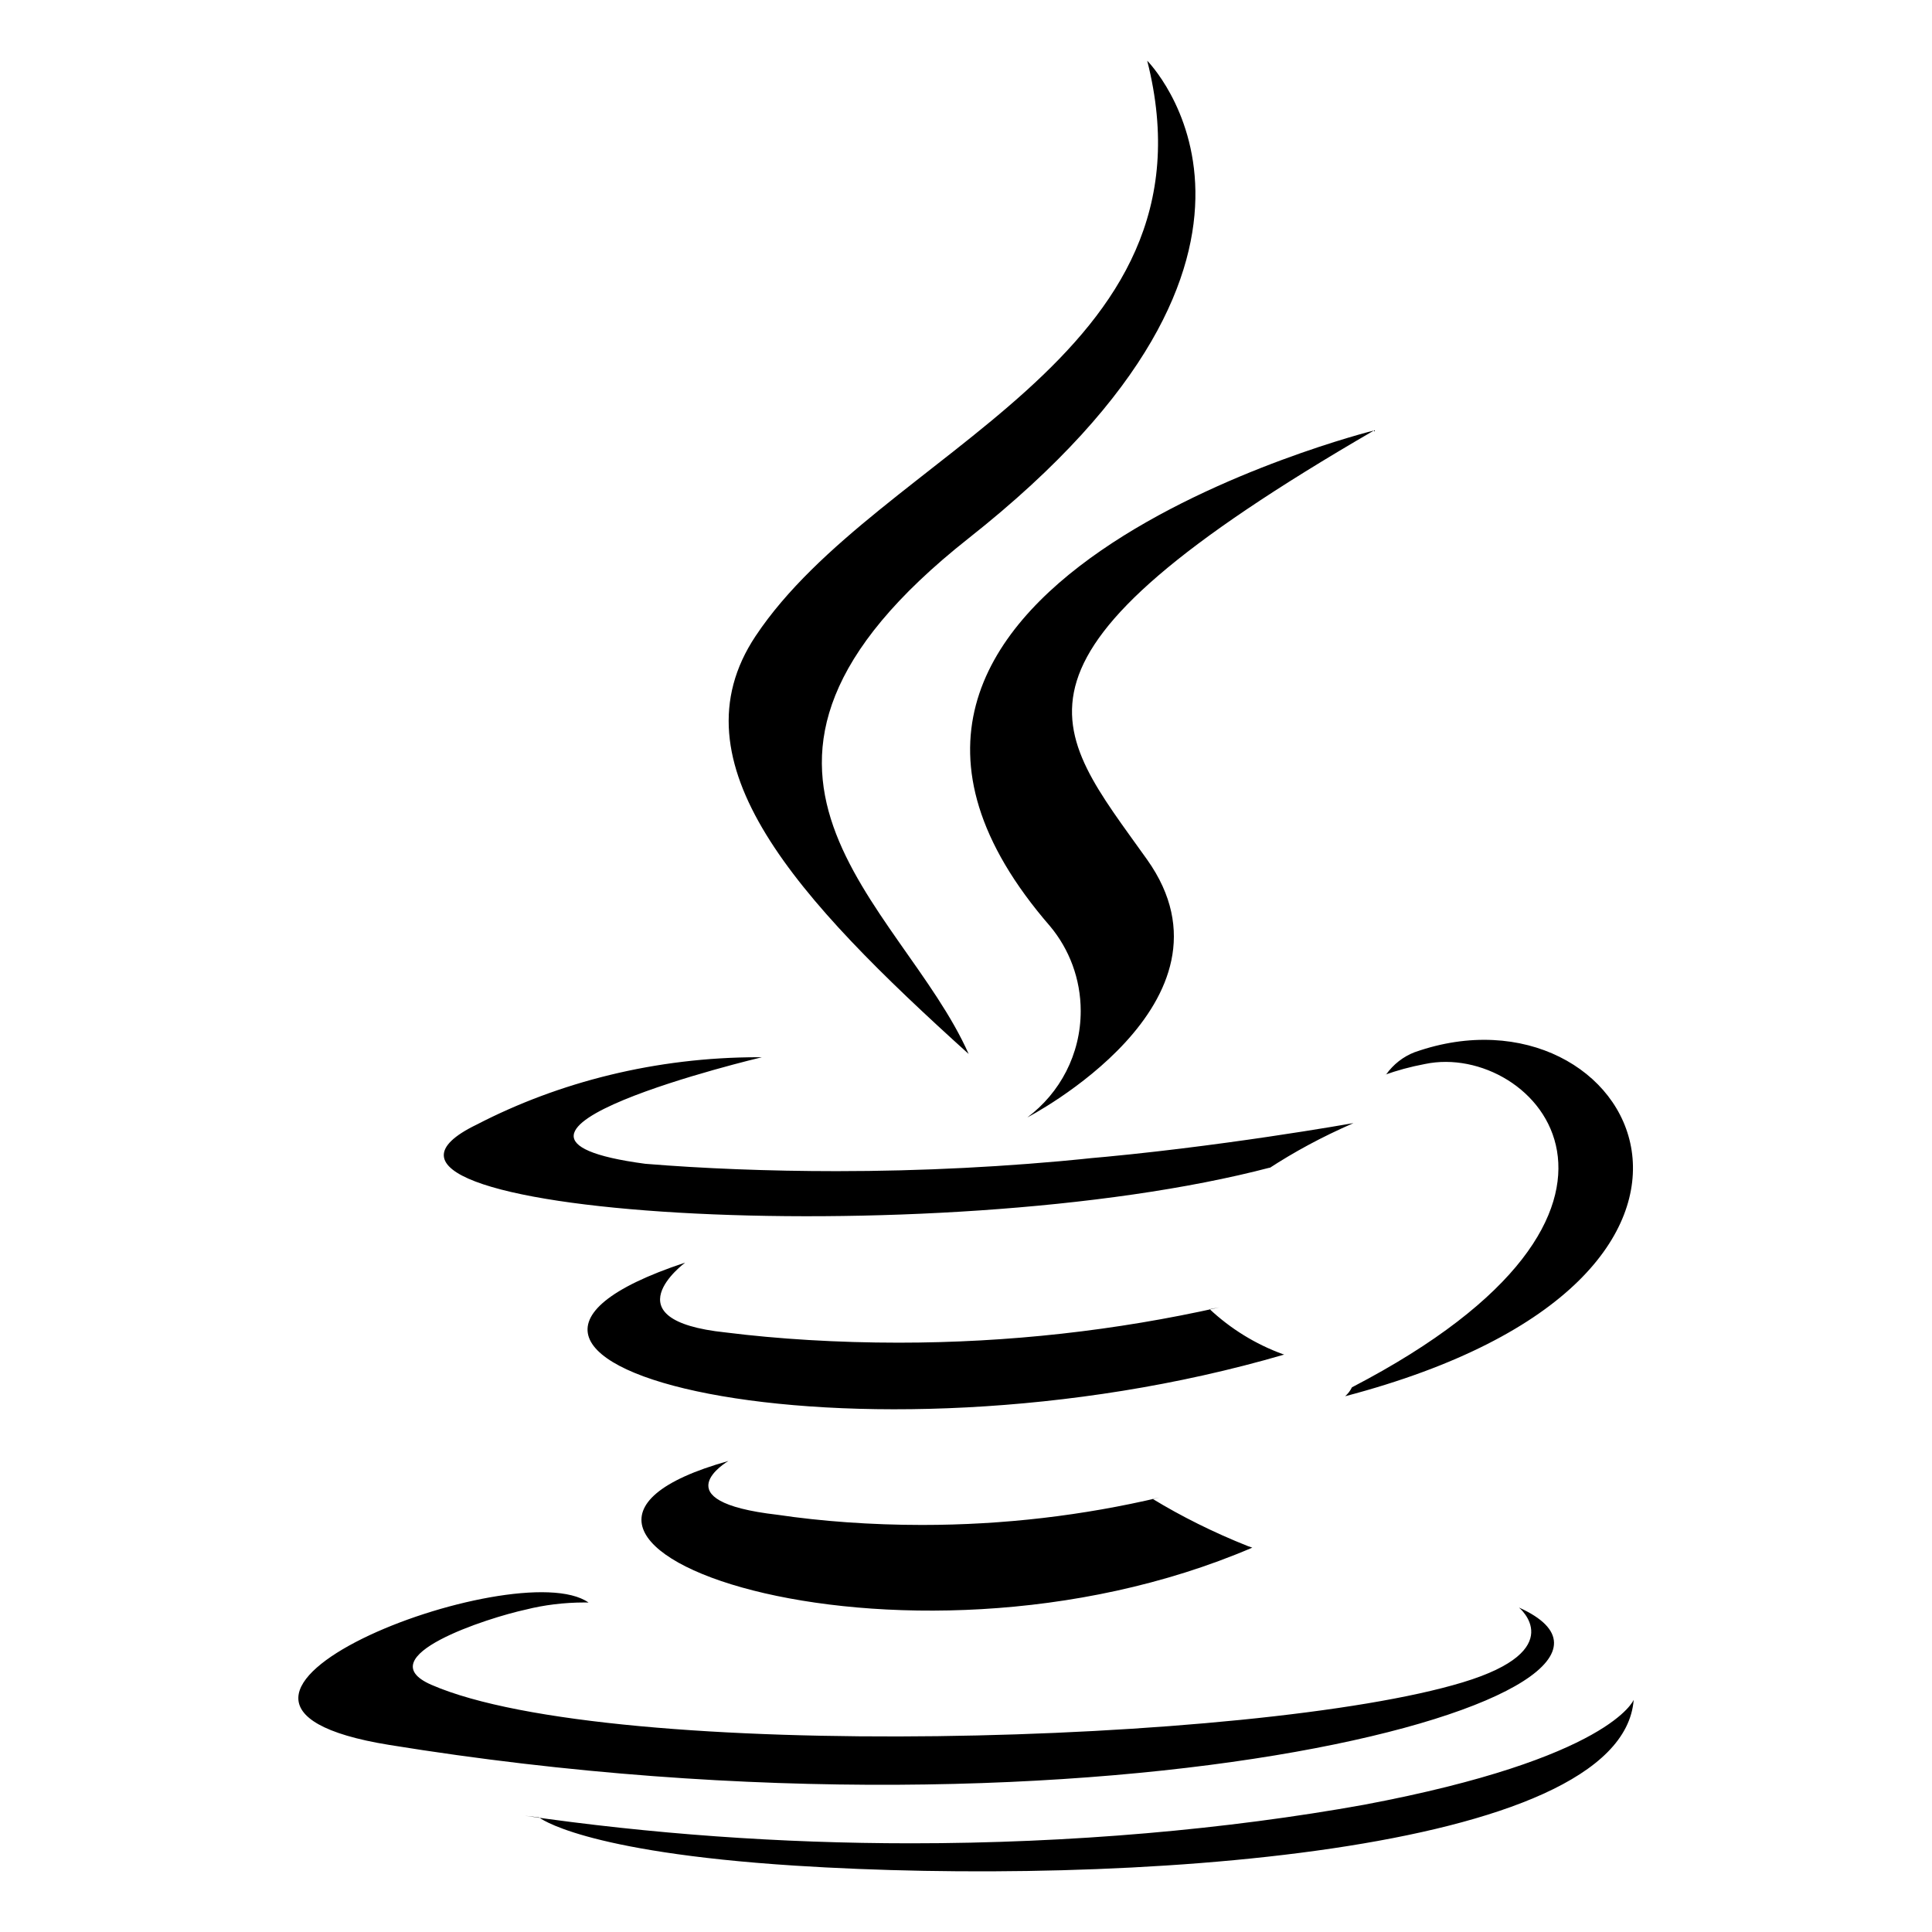
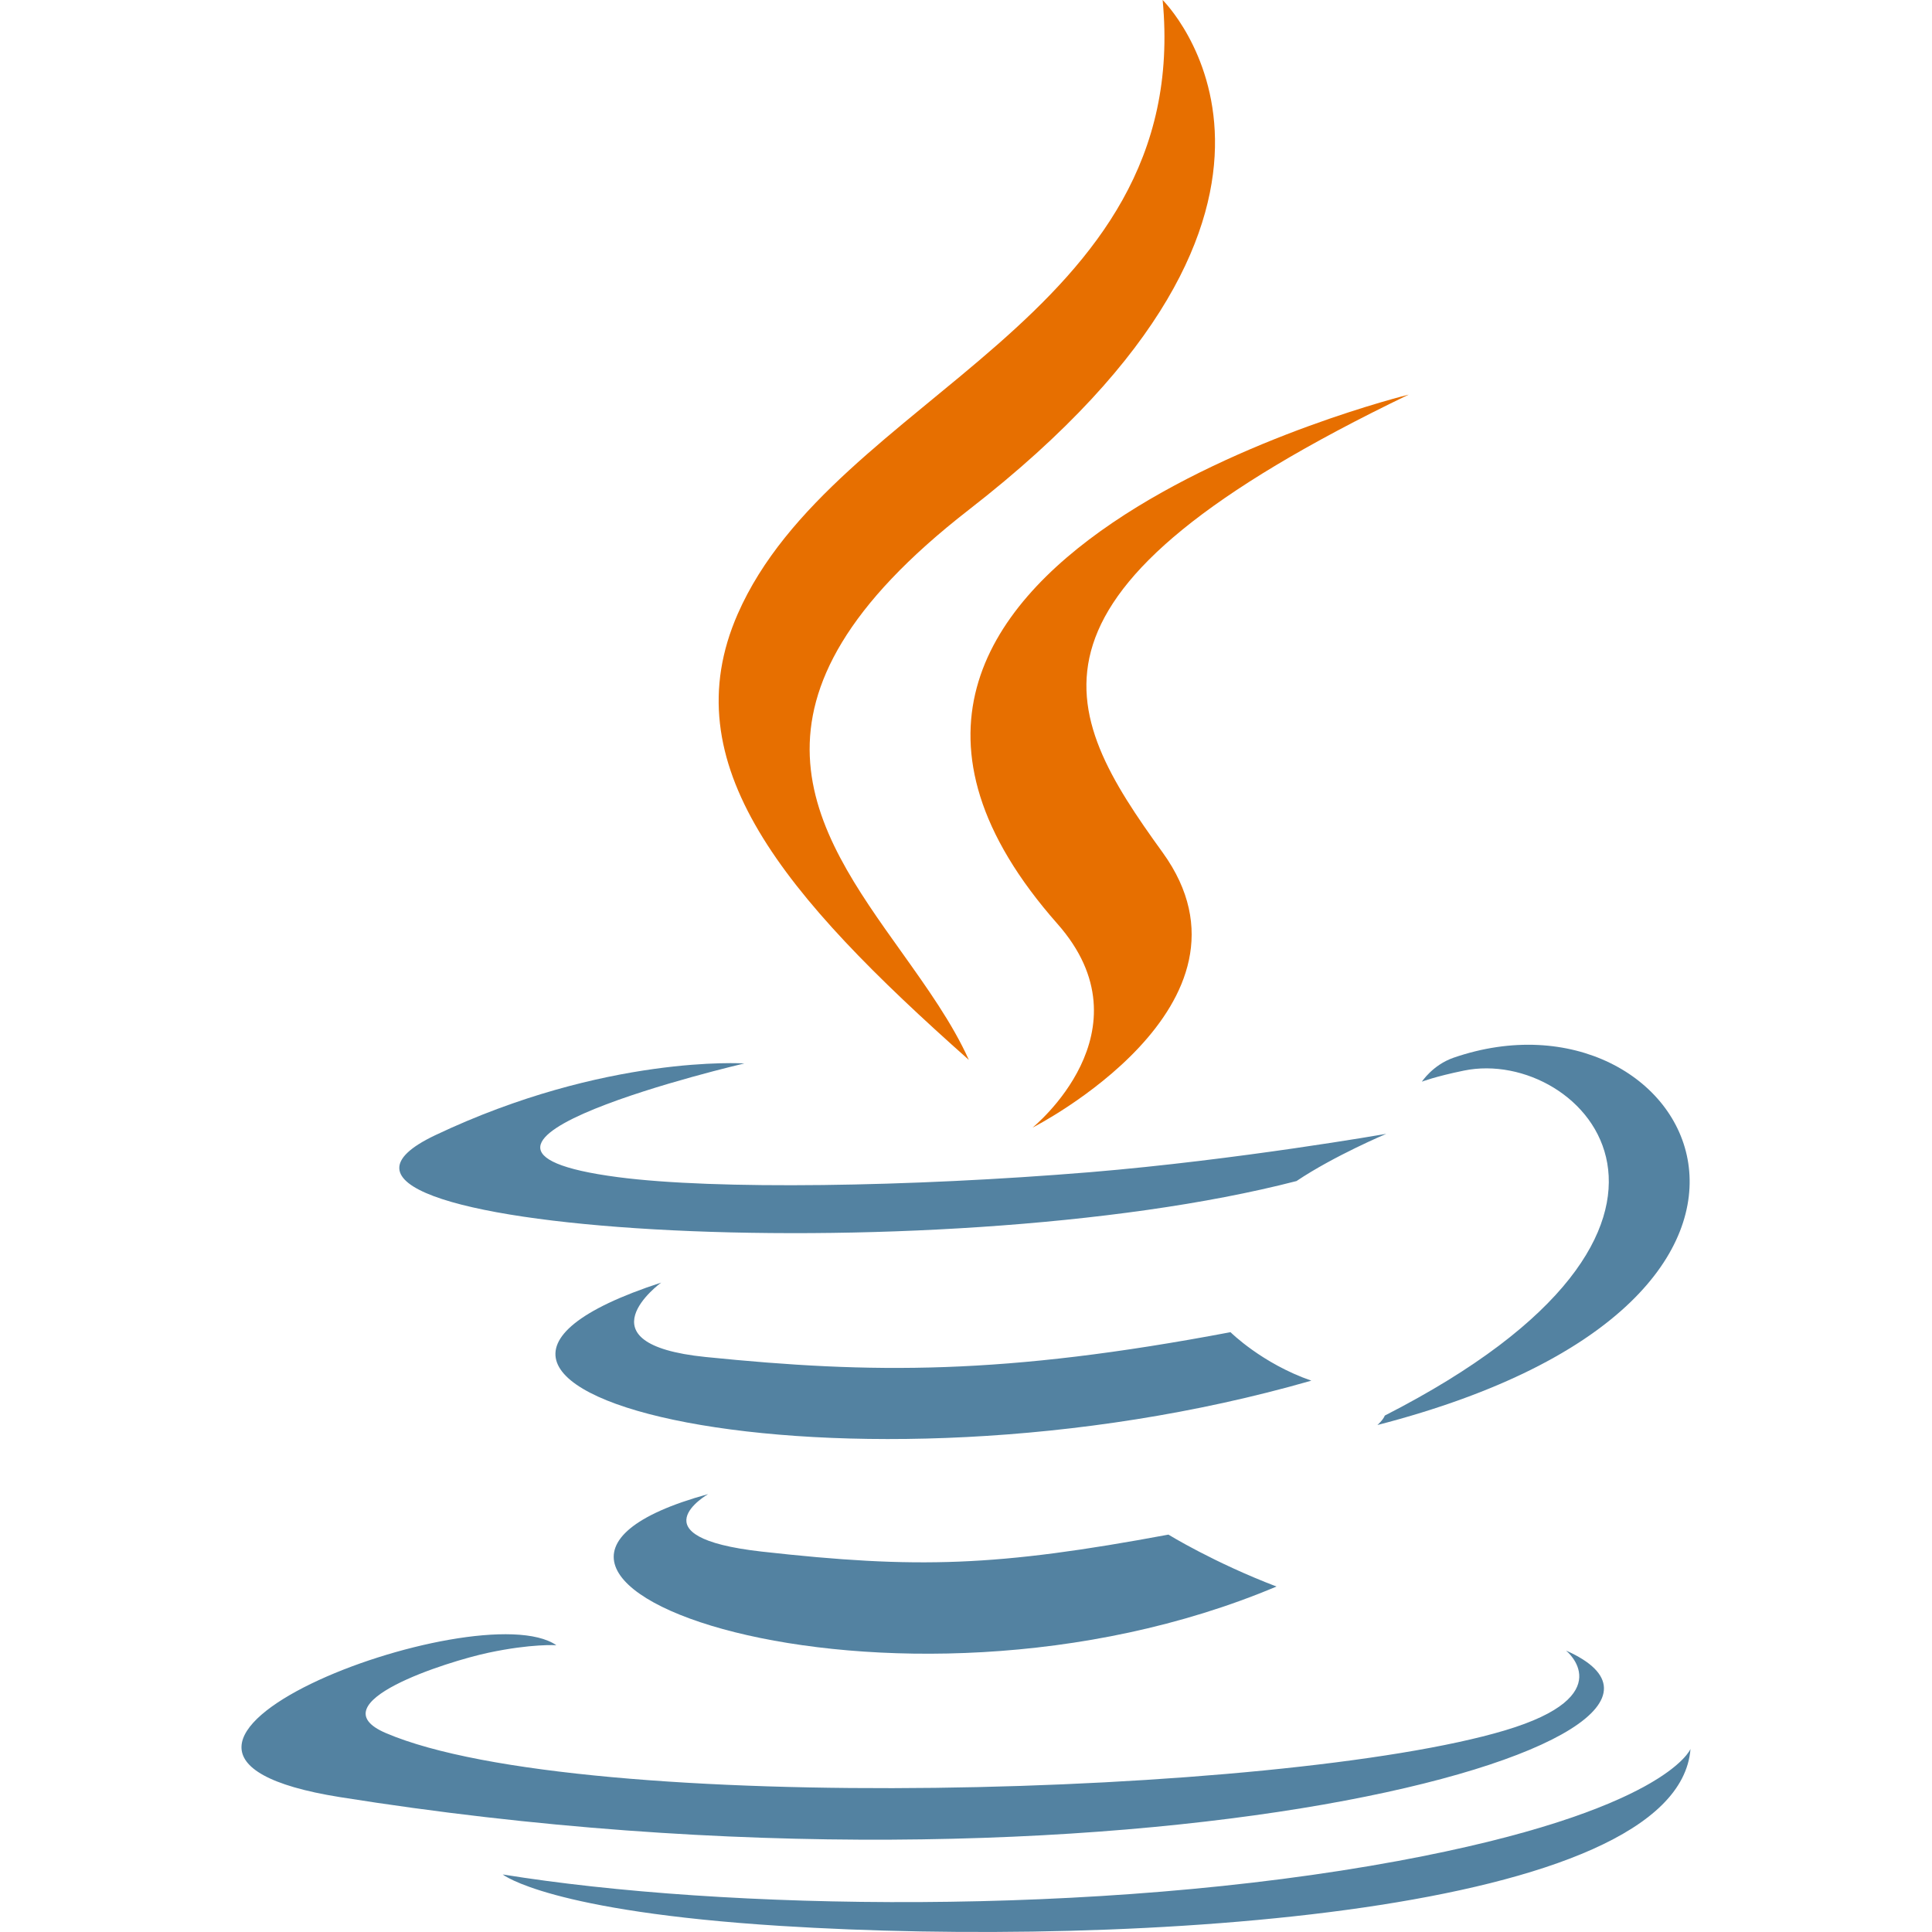
- <svg xmlns="http://www.w3.org/2000/svg" fill="#000000" width="800px" height="800px" viewBox="0 0 32 32" version="1.1">
-   <path d="M13.168 30.901c5.401 0.346 13.695-0.191 13.891-2.747 0 0-0.377 0.968-4.464 1.738-2.257 0.407-4.855 0.639-7.508 0.639-2.173 0-4.309-0.156-6.398-0.457l0.239 0.028c0-0.001 0.691 0.571 4.24 0.799zM19 1.004s3.117 3.117-2.955 7.91c-4.869 3.845-1.11 6.038-0.001 8.543-2.842-2.566-4.927-4.821-3.529-6.922 2.054-3.085 7.744-4.58 6.486-9.531zM22.393 22.978c5.627-2.924 3.025-5.735 1.21-5.355-0.249 0.047-0.465 0.107-0.674 0.182l0.030-0.009c0.119-0.167 0.283-0.296 0.474-0.369l0.007-0.002c3.593-1.263 6.356 3.725-1.16 5.701 0.046-0.041 0.084-0.090 0.111-0.145l0.001-0.003zM12.616 17.512s-5.451 1.295-1.929 1.764c0.948 0.078 2.052 0.122 3.166 0.122 1.424 0 2.831-0.073 4.218-0.214l-0.174 0.014c2.257-0.19 4.521-0.596 4.521-0.596-0.531 0.232-0.982 0.477-1.409 0.756l0.037-0.022c-5.535 1.456-16.228 0.779-13.149-0.71 1.357-0.703 2.963-1.115 4.665-1.115 0.019 0 0.038 0 0.057 0h-0.003zM25.16 26.627s0.849 0.699-0.933 1.238c-3.389 1.027-14.106 1.336-17.081 0.041-1.070-0.466 0.937-1.112 1.567-1.247 0.291-0.074 0.626-0.117 0.97-0.117 0.023 0 0.045 0 0.068 0.001l-0.003-0c-1.191-0.839-7.693 1.646-3.303 2.358 11.972 1.941 21.821-0.875 18.716-2.274zM17.395 15.344c0.314 0.377 0.505 0.868 0.505 1.402 0 0.719-0.346 1.358-0.88 1.759l-0.006 0.004s3.673-1.897 1.986-4.271c-1.576-2.214-2.784-3.314 3.758-7.108 0-0.001-10.267 2.563-5.363 8.214zM11.346 20.915s-1.285 0.951 0.677 1.155c0.859 0.108 1.852 0.169 2.86 0.169 1.826 0 3.605-0.202 5.315-0.585l-0.162 0.030c0.344 0.322 0.755 0.578 1.209 0.744l0.025 0.008c-7.097 2.076-15.004 0.162-9.925-1.522zM12.065 24.198s-1.146 0.667 0.816 0.892c0.719 0.107 1.548 0.168 2.392 0.168 1.354 0 2.671-0.157 3.934-0.455l-0.116 0.023c0.467 0.285 1.010 0.557 1.577 0.782l0.074 0.026c-5.872 2.516-13.287-0.147-8.676-1.436z" />
+ <svg xmlns="http://www.w3.org/2000/svg" width="800px" height="800px" viewBox="0 0 32 32" fill="none">
+   <path d="M16.05 8.441C22.638 3.326 19.257 0 19.257 0C19.76 5.287 13.813 6.536 12.219 10.169C11.131 12.649 12.964 14.819 16.047 17.555C15.775 16.949 15.354 16.361 14.929 15.764C13.477 13.731 11.964 11.613 16.05 8.441Z" fill="#E76F00" />
+   <path d="M17.102 18.677C17.102 18.677 19.084 17.078 17.514 15.301C12.193 9.272 23.333 6.536 23.333 6.536C16.532 9.812 17.547 11.757 19.257 14.12C21.087 16.654 17.102 18.677 17.102 18.677Z" fill="#E76F00" />
+   <path d="M22.937 23.446C29.042 20.326 26.22 17.328 24.249 17.732C23.766 17.831 23.551 17.916 23.551 17.916C23.551 17.916 23.73 17.64 24.073 17.52C27.971 16.173 30.968 21.495 22.814 23.603C22.814 23.603 22.909 23.52 22.937 23.446Z" fill="#5382A1" />
+   <path d="M10.233 19.497C6.413 18.995 12.328 17.614 12.328 17.614C12.328 17.614 10.031 17.462 7.206 18.804C3.866 20.393 15.468 21.116 21.474 19.562C22.098 19.143 22.961 18.78 22.961 18.78C22.961 18.78 20.504 19.211 18.056 19.415C15.061 19.661 11.846 19.709 10.233 19.497Z" fill="#5382A1" />
+   <path d="M11.686 22.476C9.556 22.259 10.951 21.244 10.951 21.244C5.439 23.043 14.018 25.083 21.72 22.868C20.901 22.584 20.381 22.065 20.381 22.065C16.616 22.778 14.441 22.755 11.686 22.476Z" fill="#5382A1" />
+   <path d="M12.614 25.699C10.486 25.459 11.729 24.747 11.729 24.747C6.726 26.122 14.773 28.962 21.143 26.278C20.1 25.879 19.353 25.418 19.353 25.418C16.511 25.947 15.193 25.988 12.614 25.699Z" fill="#5382A1" />
+   <path d="M25.939 27.339C25.939 27.339 26.859 28.084 24.925 28.661C21.248 29.757 9.621 30.087 6.391 28.705C5.23 28.208 7.407 27.519 8.092 27.374C8.806 27.222 9.215 27.25 9.215 27.25C7.923 26.356 0.868 29.007 5.631 29.766C18.619 31.837 29.308 28.833 25.939 27.339Z" fill="#5382A1" />
+   <path d="M28 28.968C27.787 31.695 18.788 32.268 12.927 31.899C9.104 31.658 8.338 31.056 8.327 31.047C11.986 31.64 18.155 31.748 23.157 30.823C27.59 30.002 28 28.968 28 28.968Z" fill="#5382A1" />
</svg>
